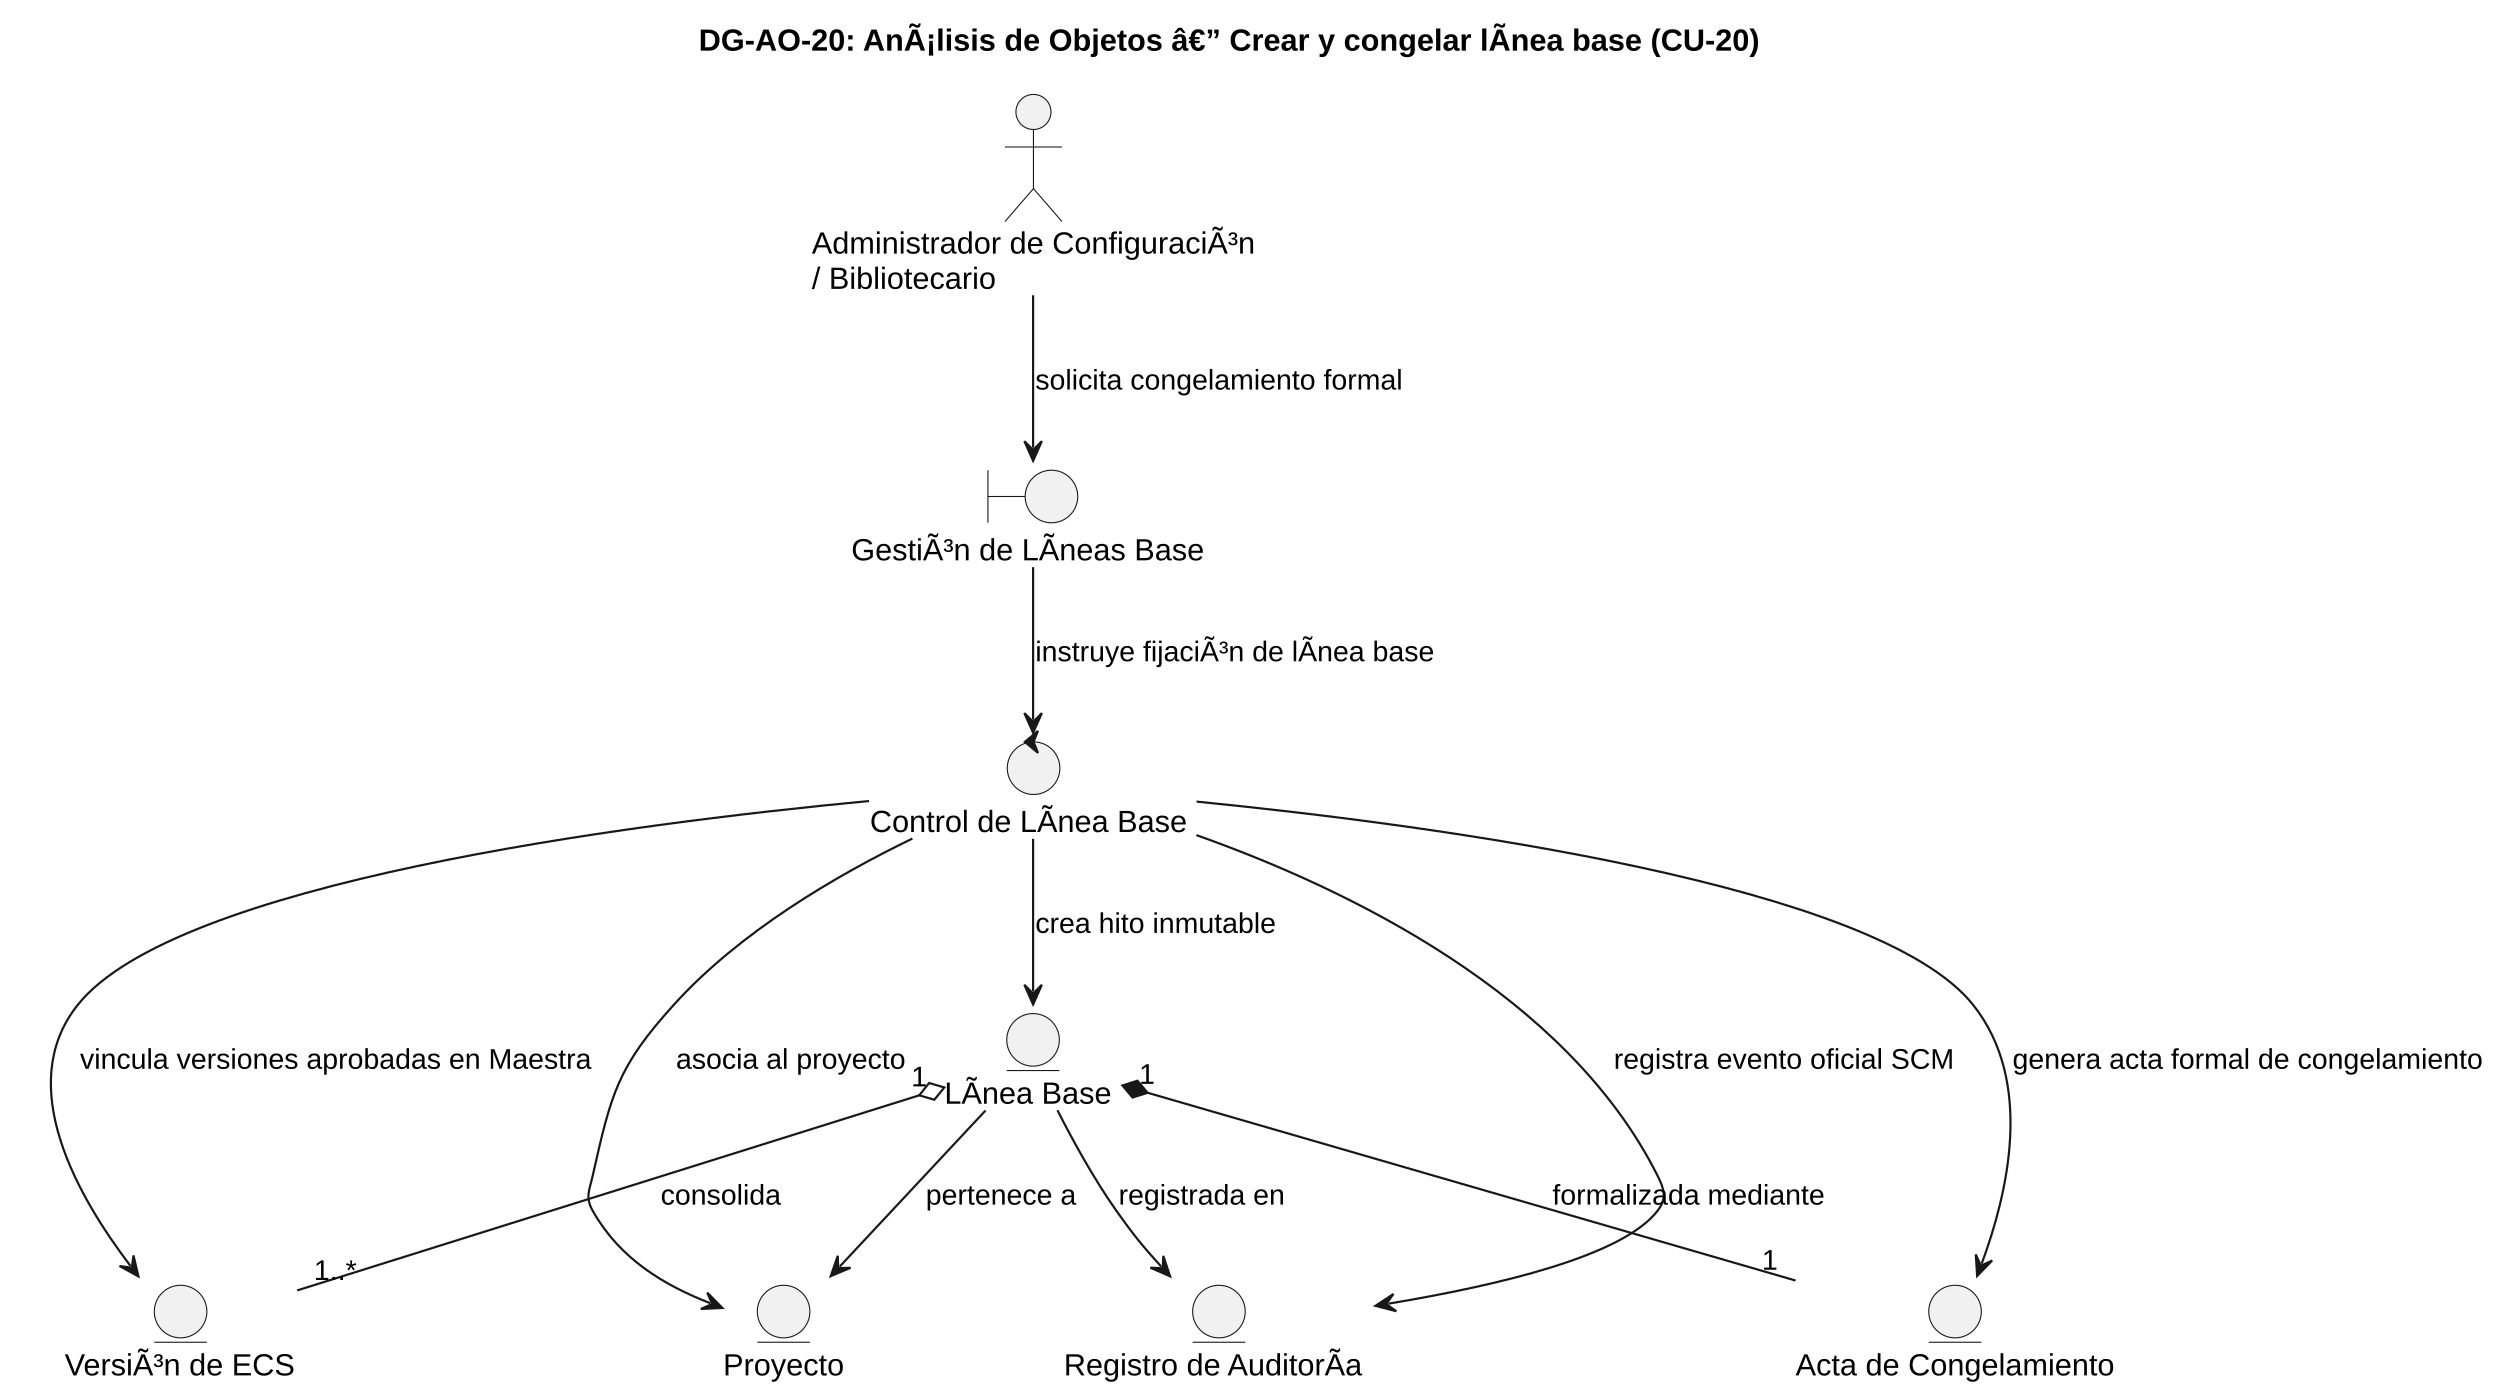
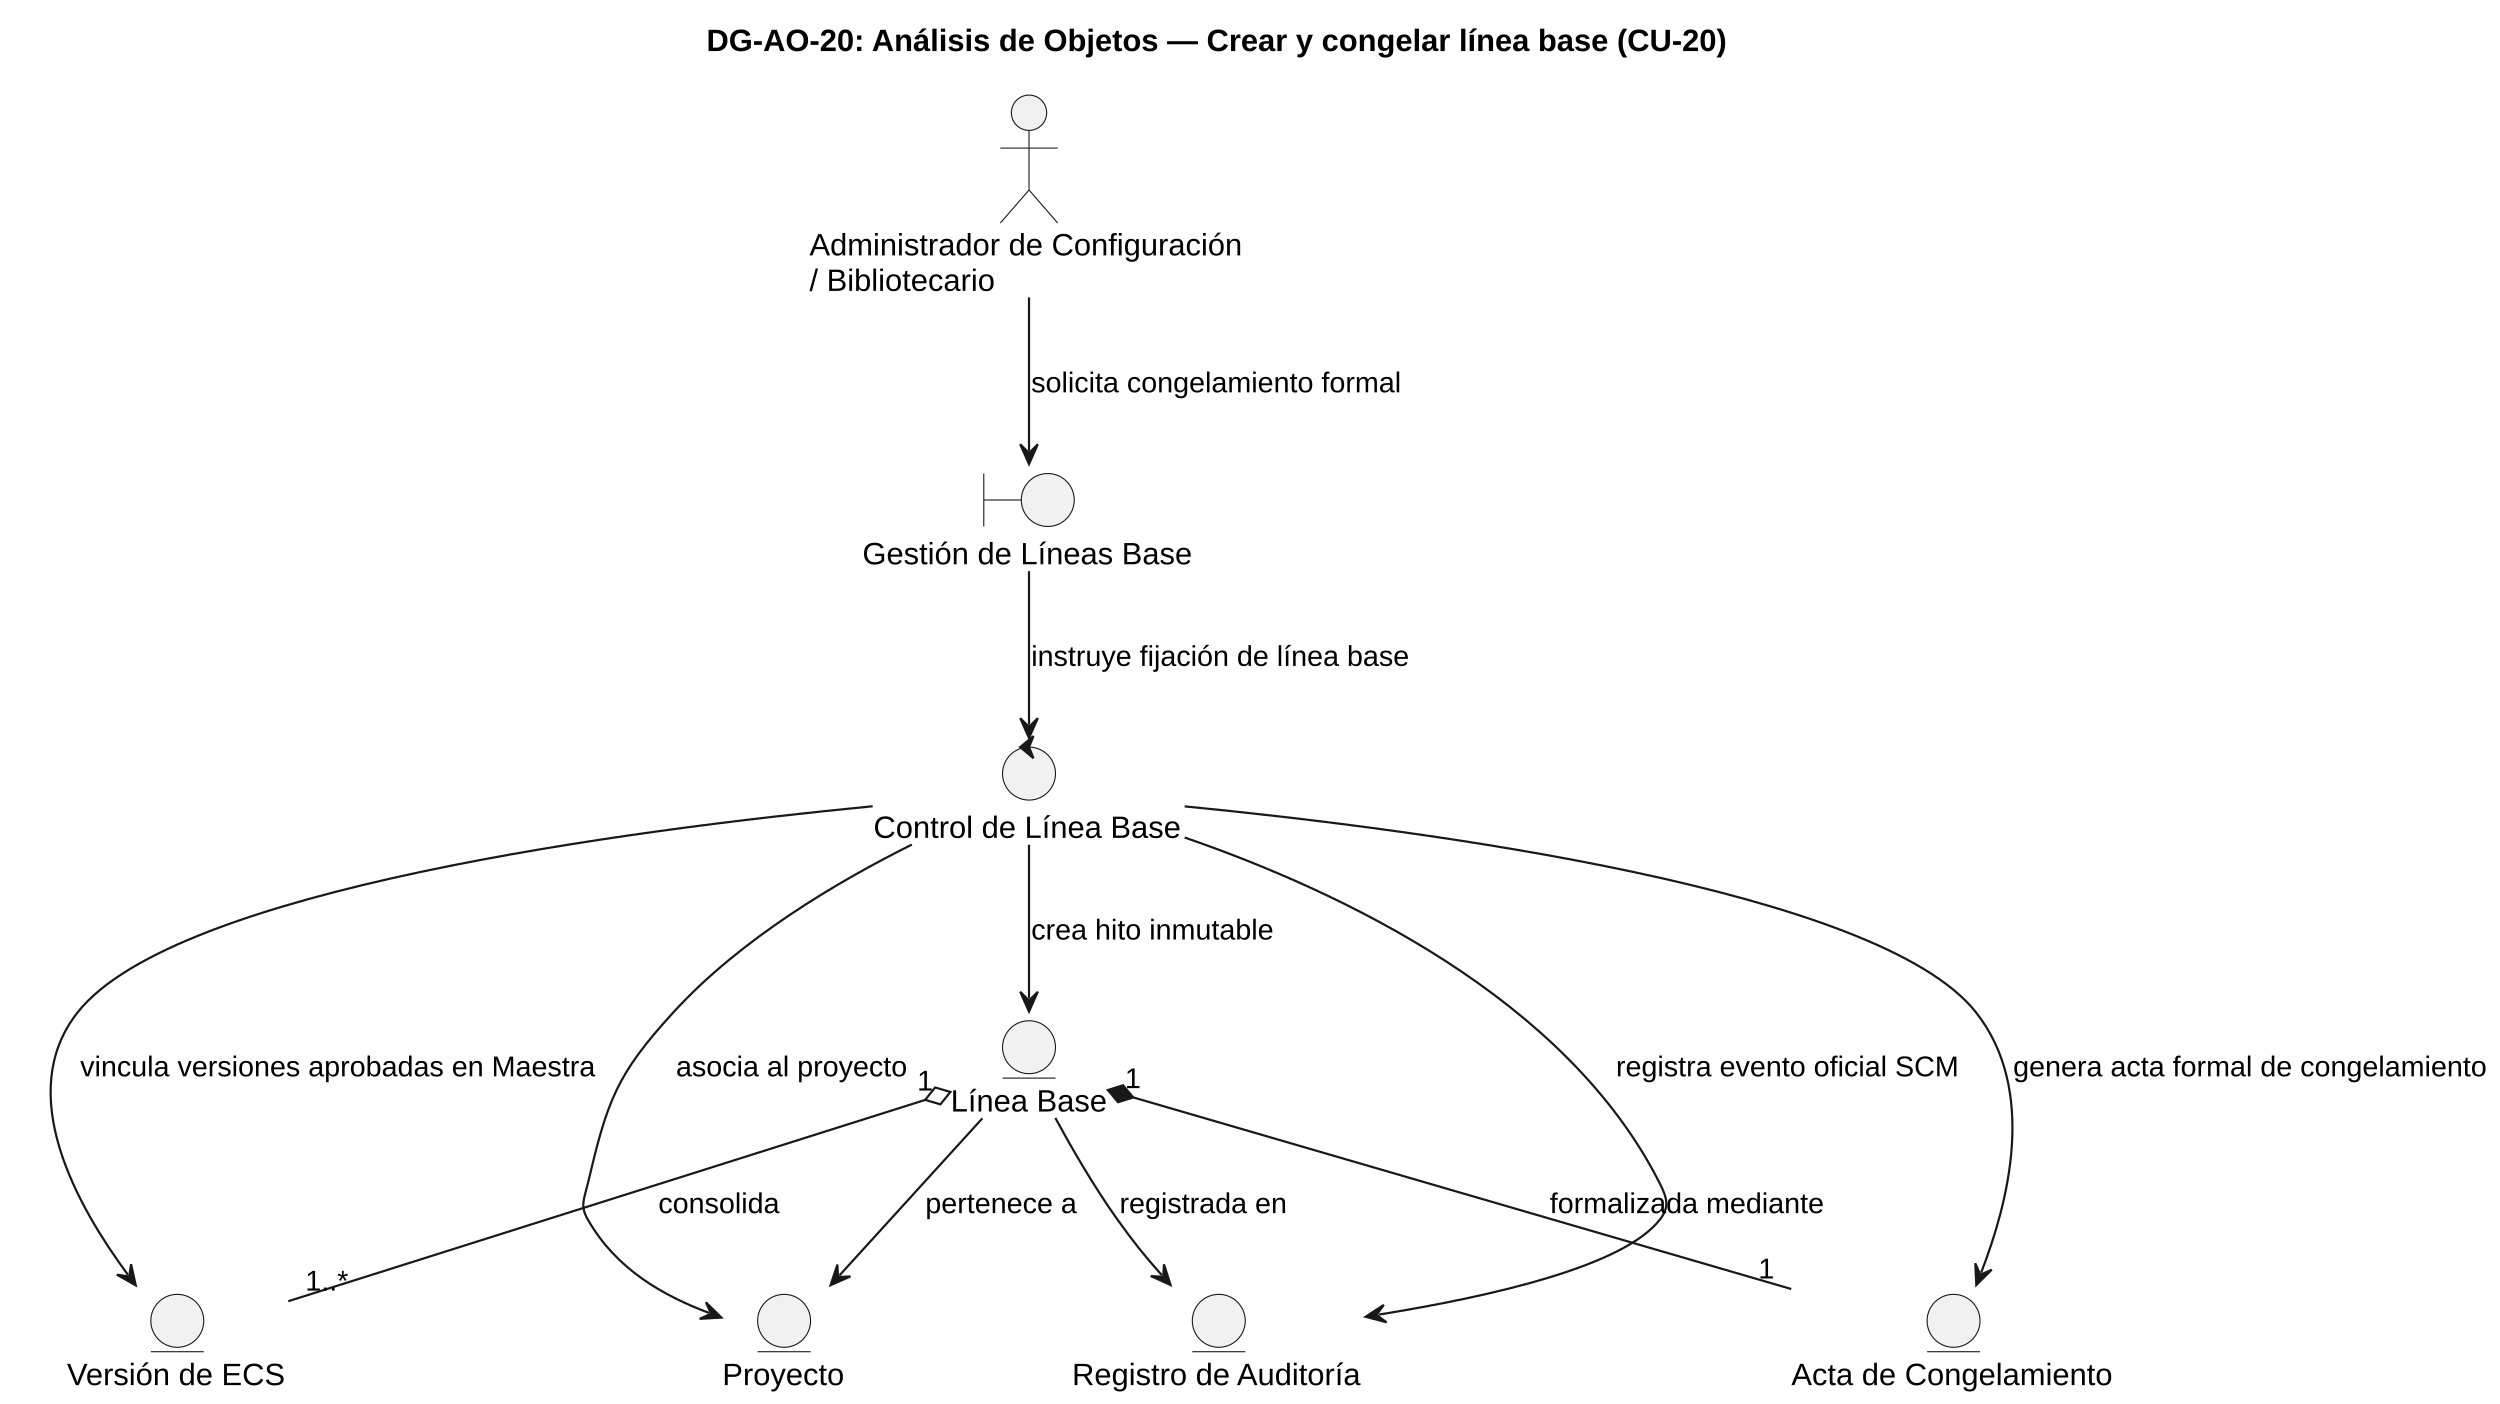
- <svg xmlns="http://www.w3.org/2000/svg" contentStyleType="text/css" height="636px" preserveAspectRatio="none" style="width:1141px;height:636px;background:#FFFFFF;" version="1.1" viewBox="0 0 1141 636" width="1141px" zoomAndPan="magnify">
+ <svg xmlns="http://www.w3.org/2000/svg" contentStyleType="text/css" height="636px" preserveAspectRatio="none" style="width:1133px;height:636px;background:#FFFFFF;" version="1.1" viewBox="0 0 1133 636" width="1133px" zoomAndPan="magnify">
  <defs />
  <g>
-     <text fill="#000000" font-family="Arial" font-size="14" font-weight="bold" lengthAdjust="spacing" textLength="489.351" x="318.896" y="23.132">DG-AO-20: AnÃ¡lisis de Objetos â€” Crear y congelar lÃ­nea base (CU-20)</text>
+     <text fill="#000000" font-family="Arial" font-size="14" font-weight="bold" lengthAdjust="spacing" textLength="479" x="320.175" y="23.132">DG-AO-20: Análisis de Objetos — Crear y congelar línea base (CU-20)</text>
    <g id="elem_ACT">
-       <ellipse cx="471.668" cy="51.099" fill="#F1F1F1" rx="8" ry="8" style="stroke:#181818;stroke-width:0.5;" />
-       <path d="M471.668,59.099 L471.668,86.099 M458.668,67.099 L484.668,67.099 M471.668,86.099 L458.668,101.099 M471.668,86.099 L484.668,101.099 " fill="none" style="stroke:#181818;stroke-width:0.5;" />
-       <text fill="#000000" font-family="Arial" font-size="14" lengthAdjust="spacing" textLength="202.316" x="370.51" y="115.731">Administrador de ConfiguraciÃ³n</text>
-       <text fill="#000000" font-family="Arial" font-size="14" lengthAdjust="spacing" textLength="84.041" x="370.51" y="131.829">/ Bibliotecario</text>
+       <ellipse cx="466.35" cy="51.099" fill="#F1F1F1" rx="8" ry="8" style="stroke:#181818;stroke-width:0.5;" />
+       <path d="M466.35,59.099 L466.35,86.099 M453.35,67.099 L479.35,67.099 M466.35,86.099 L453.35,101.099 M466.35,86.099 L479.35,101.099 " fill="none" style="stroke:#181818;stroke-width:0.5;" />
+       <text fill="#000000" font-family="Arial" font-size="14" lengthAdjust="spacing" textLength="199" x="366.85" y="115.731">Administrador de Configuración</text>
+       <text fill="#000000" font-family="Arial" font-size="14" lengthAdjust="spacing" textLength="85" x="366.85" y="131.829">/ Bibliotecario</text>
    </g>
    <g id="elem_B">
-       <path d="M450.889,214.599 L450.889,238.599 M450.889,226.599 L467.889,226.599 " fill="none" style="stroke:#181818;stroke-width:0.5;" />
-       <ellipse cx="479.889" cy="226.599" fill="#F1F1F1" rx="12" ry="12" style="stroke:#181818;stroke-width:0.5;" />
-       <text fill="#000000" font-family="Arial" font-size="14" lengthAdjust="spacing" textLength="165.758" x="388.51" y="255.731">GestiÃ³n de LÃ­neas Base</text>
+       <path d="M445.85,214.599 L445.85,238.599 M445.85,226.599 L462.85,226.599 " fill="none" style="stroke:#181818;stroke-width:0.5;" />
+       <ellipse cx="474.85" cy="226.599" fill="#F1F1F1" rx="12" ry="12" style="stroke:#181818;stroke-width:0.5;" />
+       <text fill="#000000" font-family="Arial" font-size="14" lengthAdjust="spacing" textLength="151" x="390.85" y="255.731">Gestión de Líneas Base</text>
    </g>
    <g id="elem_C">
-       <ellipse cx="471.723" cy="350.599" fill="#F1F1F1" rx="12" ry="12" style="stroke:#181818;stroke-width:0.5;" />
-       <polygon fill="#181818" points="467.723,338.599,473.723,333.599,471.723,338.599,473.723,343.599,467.723,338.599" style="stroke:#181818;stroke-width:1.0;" />
-       <text fill="#000000" font-family="Arial" font-size="14" lengthAdjust="spacing" textLength="149.427" x="397.01" y="379.731">Control de LÃ­nea Base</text>
+       <ellipse cx="466.35" cy="350.599" fill="#F1F1F1" rx="12" ry="12" style="stroke:#181818;stroke-width:0.5;" />
+       <polygon fill="#181818" points="462.35,338.599,468.35,333.599,466.35,338.599,468.35,343.599,462.35,338.599" style="stroke:#181818;stroke-width:1.0;" />
+       <text fill="#000000" font-family="Arial" font-size="14" lengthAdjust="spacing" textLength="141" x="395.85" y="379.731">Control de Línea Base</text>
    </g>
    <g id="elem_E_LB">
-       <ellipse cx="471.482" cy="474.599" fill="#F1F1F1" rx="12" ry="12" style="stroke:#181818;stroke-width:0.5;" />
-       <line style="stroke:#181818;stroke-width:0.5;" x1="459.482" x2="483.482" y1="488.599" y2="488.599" />
-       <text fill="#000000" font-family="Arial" font-size="14" lengthAdjust="spacing" textLength="80.944" x="431.01" y="503.731">LÃ­nea Base</text>
+       <ellipse cx="466.35" cy="474.599" fill="#F1F1F1" rx="12" ry="12" style="stroke:#181818;stroke-width:0.5;" />
+       <line style="stroke:#181818;stroke-width:0.5;" x1="454.35" x2="478.35" y1="488.599" y2="488.599" />
+       <text fill="#000000" font-family="Arial" font-size="14" lengthAdjust="spacing" textLength="71" x="430.85" y="503.731">Línea Base</text>
    </g>
    <g id="elem_E_PROY">
-       <ellipse cx="357.634" cy="598.599" fill="#F1F1F1" rx="12" ry="12" style="stroke:#181818;stroke-width:0.5;" />
-       <line style="stroke:#181818;stroke-width:0.5;" x1="345.634" x2="369.634" y1="612.599" y2="612.599" />
-       <text fill="#000000" font-family="Arial" font-size="14" lengthAdjust="spacing" textLength="55.248" x="330.01" y="627.731">Proyecto</text>
+       <ellipse cx="355.35" cy="598.599" fill="#F1F1F1" rx="12" ry="12" style="stroke:#181818;stroke-width:0.5;" />
+       <line style="stroke:#181818;stroke-width:0.5;" x1="343.35" x2="367.35" y1="612.599" y2="612.599" />
+       <text fill="#000000" font-family="Arial" font-size="14" lengthAdjust="spacing" textLength="56" x="327.35" y="627.731">Proyecto</text>
    </g>
    <g id="elem_E_VER">
-       <ellipse cx="82.42" cy="598.599" fill="#F1F1F1" rx="12" ry="12" style="stroke:#181818;stroke-width:0.5;" />
-       <line style="stroke:#181818;stroke-width:0.5;" x1="70.42" x2="94.42" y1="612.599" y2="612.599" />
-       <text fill="#000000" font-family="Arial" font-size="14" lengthAdjust="spacing" textLength="105.82" x="29.51" y="627.731">VersiÃ³n de ECS</text>
+       <ellipse cx="80.35" cy="598.599" fill="#F1F1F1" rx="12" ry="12" style="stroke:#181818;stroke-width:0.5;" />
+       <line style="stroke:#181818;stroke-width:0.5;" x1="68.35" x2="92.35" y1="612.599" y2="612.599" />
+       <text fill="#000000" font-family="Arial" font-size="14" lengthAdjust="spacing" textLength="100" x="30.35" y="627.731">Versión de ECS</text>
    </g>
    <g id="elem_E_ACTA">
-       <ellipse cx="892.279" cy="598.599" fill="#F1F1F1" rx="12" ry="12" style="stroke:#181818;stroke-width:0.5;" />
-       <line style="stroke:#181818;stroke-width:0.5;" x1="880.279" x2="904.279" y1="612.599" y2="612.599" />
-       <text fill="#000000" font-family="Arial" font-size="14" lengthAdjust="spacing" textLength="145.537" x="819.51" y="627.731">Acta de Congelamiento</text>
+       <ellipse cx="885.35" cy="598.599" fill="#F1F1F1" rx="12" ry="12" style="stroke:#181818;stroke-width:0.5;" />
+       <line style="stroke:#181818;stroke-width:0.5;" x1="873.35" x2="897.35" y1="612.599" y2="612.599" />
+       <text fill="#000000" font-family="Arial" font-size="14" lengthAdjust="spacing" textLength="147" x="811.85" y="627.731">Acta de Congelamiento</text>
    </g>
    <g id="elem_E_AUD">
-       <ellipse cx="556.323" cy="598.599" fill="#F1F1F1" rx="12" ry="12" style="stroke:#181818;stroke-width:0.5;" />
-       <line style="stroke:#181818;stroke-width:0.5;" x1="544.323" x2="568.323" y1="612.599" y2="612.599" />
-       <text fill="#000000" font-family="Arial" font-size="14" lengthAdjust="spacing" textLength="141.627" x="485.51" y="627.731">Registro de AuditorÃ­a</text>
+       <ellipse cx="552.35" cy="598.599" fill="#F1F1F1" rx="12" ry="12" style="stroke:#181818;stroke-width:0.5;" />
+       <line style="stroke:#181818;stroke-width:0.5;" x1="540.35" x2="564.35" y1="612.599" y2="612.599" />
+       <text fill="#000000" font-family="Arial" font-size="14" lengthAdjust="spacing" textLength="133" x="485.85" y="627.731">Registro de Auditoría</text>
    </g>
    <g id="link_ACT_B">
-       <path d="M471.51,134.769 C471.51,159.839 471.51,183.979 471.51,204.329 " fill="none" id="ACT-to-B" style="stroke:#181818;stroke-width:1.0;" />
-       <polygon fill="#181818" points="471.51,210.329,475.51,201.329,471.51,205.329,467.51,201.329,471.51,210.329" style="stroke:#181818;stroke-width:1.0;" />
-       <text fill="#000000" font-family="Arial" font-size="13" lengthAdjust="spacing" textLength="167.635" x="472.51" y="177.792">solicita congelamiento formal</text>
+       <path d="M466.35,134.769 C466.35,159.839 466.35,183.979 466.35,204.329 " fill="none" id="ACT-to-B" style="stroke:#181818;stroke-width:1.0;" />
+       <polygon fill="#181818" points="466.35,210.329,470.35,201.329,466.35,205.329,462.35,201.329,466.35,210.329" style="stroke:#181818;stroke-width:1.0;" />
+       <text fill="#000000" font-family="Arial" font-size="13" lengthAdjust="spacing" textLength="168" x="467.35" y="177.792">solicita congelamiento formal</text>
    </g>
    <g id="link_B_C">
-       <path d="M471.51,258.829 C471.51,280.539 471.51,306.769 471.51,328.449 " fill="none" id="B-to-C" style="stroke:#181818;stroke-width:1.0;" />
-       <polygon fill="#181818" points="471.51,334.449,475.51,325.449,471.51,329.449,467.51,325.449,471.51,334.449" style="stroke:#181818;stroke-width:1.0;" />
-       <text fill="#000000" font-family="Arial" font-size="13" lengthAdjust="spacing" textLength="186.431" x="472.51" y="301.793">instruye fijaciÃ³n de lÃ­nea base</text>
+       <path d="M466.35,258.829 C466.35,280.539 466.35,306.769 466.35,328.449 " fill="none" id="B-to-C" style="stroke:#181818;stroke-width:1.0;" />
+       <polygon fill="#181818" points="466.35,334.449,470.35,325.449,466.35,329.449,462.35,325.449,466.35,334.449" style="stroke:#181818;stroke-width:1.0;" />
+       <text fill="#000000" font-family="Arial" font-size="13" lengthAdjust="spacing" textLength="171" x="467.35" y="301.793">instruye fijación de línea base</text>
    </g>
    <g id="link_C_E_LB">
-       <path d="M471.51,382.829 C471.51,404.539 471.51,430.769 471.51,452.449 " fill="none" id="C-to-E_LB" style="stroke:#181818;stroke-width:1.0;" />
-       <polygon fill="#181818" points="471.51,458.449,475.51,449.449,471.51,453.449,467.51,449.449,471.51,458.449" style="stroke:#181818;stroke-width:1.0;" />
-       <text fill="#000000" font-family="Arial" font-size="13" lengthAdjust="spacing" textLength="109.84" x="472.51" y="425.793">crea hito inmutable</text>
+       <path d="M466.35,382.829 C466.35,404.539 466.35,430.769 466.35,452.449 " fill="none" id="C-to-E_LB" style="stroke:#181818;stroke-width:1.0;" />
+       <polygon fill="#181818" points="466.35,458.449,470.35,449.449,466.35,453.449,462.35,449.449,466.35,458.449" style="stroke:#181818;stroke-width:1.0;" />
+       <text fill="#000000" font-family="Arial" font-size="13" lengthAdjust="spacing" textLength="110" x="467.35" y="425.793">crea hito inmutable</text>
    </g>
    <g id="link_C_E_PROY">
-       <path d="M416.41,382.729 C381.59,399.589 337.63,425.299 307.51,458.599 C281.77,487.059 278.94,499.169 270.51,536.599 C268.95,543.539 267.03,546.399 270.51,552.599 C283.07,574.959 303.721,586.805 324.121,594.775 " fill="none" id="C-to-E_PROY" style="stroke:#181818;stroke-width:1.0;" />
-       <polygon fill="#181818" points="329.71,596.959,322.783,589.958,325.053,595.139,319.872,597.409,329.71,596.959" style="stroke:#181818;stroke-width:1.0;" />
-       <text fill="#000000" font-family="Arial" font-size="13" lengthAdjust="spacing" textLength="104.781" x="308.51" y="487.793">asocia al proyecto</text>
+       <path d="M413.25,382.769 C379.04,399.809 335.49,425.689 305.35,458.599 C279.17,487.179 275.25,498.879 266.35,536.599 C264.71,543.519 262.83,546.419 266.35,552.599 C279.23,575.269 300.456,587.141 321.316,595.011 " fill="none" id="C-to-E_PROY" style="stroke:#181818;stroke-width:1.0;" />
+       <polygon fill="#181818" points="326.93,597.129,319.921,590.209,322.252,595.364,317.097,597.694,326.93,597.129" style="stroke:#181818;stroke-width:1.0;" />
+       <text fill="#000000" font-family="Arial" font-size="13" lengthAdjust="spacing" textLength="106" x="306.35" y="487.793">asocia al proyecto</text>
    </g>
    <g id="link_C_E_VER">
-       <path d="M396.64,365.579 C284.14,376.279 79.88,403.019 35.51,458.599 C6,495.559 35.889,546.652 59.559,577.792 " fill="none" id="C-to-E_VER" style="stroke:#181818;stroke-width:1.0;" />
-       <polygon fill="#181818" points="63.19,582.569,60.928,572.983,60.164,578.588,54.559,577.824,63.19,582.569" style="stroke:#181818;stroke-width:1.0;" />
-       <text fill="#000000" font-family="Arial" font-size="13" lengthAdjust="spacing" textLength="233.41" x="36.51" y="487.793">vincula versiones aprobadas en Maestra</text>
+       <path d="M395.49,365.399 C284.97,376.079 79.59,403.049 35.35,458.599 C6,495.449 34.946,546.532 57.966,577.712 " fill="none" id="C-to-E_VER" style="stroke:#181818;stroke-width:1.0;" />
+       <polygon fill="#181818" points="61.53,582.539,59.402,572.922,58.56,578.516,52.966,577.674,61.53,582.539" style="stroke:#181818;stroke-width:1.0;" />
+       <text fill="#000000" font-family="Arial" font-size="13" lengthAdjust="spacing" textLength="230" x="36.35" y="487.793">vincula versiones aprobadas en Maestra</text>
    </g>
    <g id="link_C_E_ACTA">
-       <path d="M546.1,365.849 C657.01,376.869 857.03,403.939 900.51,458.599 C928.67,493.999 916.151,545.091 904.451,576.731 " fill="none" id="C-to-E_ACTA" style="stroke:#181818;stroke-width:1.0;" />
-       <polygon fill="#181818" points="902.37,582.359,909.243,575.305,904.104,577.669,901.74,572.53,902.37,582.359" style="stroke:#181818;stroke-width:1.0;" />
-       <text fill="#000000" font-family="Arial" font-size="13" lengthAdjust="spacing" textLength="214.633" x="918.51" y="487.793">genera acta formal de congelamiento</text>
+       <path d="M536.88,365.449 C646.89,376.209 851.33,403.269 895.35,458.599 C923.53,494.029 910.133,545.146 897.843,576.776 " fill="none" id="C-to-E_ACTA" style="stroke:#181818;stroke-width:1.0;" />
+       <polygon fill="#181818" points="895.67,582.369,902.658,575.428,897.481,577.708,895.201,572.531,895.67,582.369" style="stroke:#181818;stroke-width:1.0;" />
+       <text fill="#000000" font-family="Arial" font-size="13" lengthAdjust="spacing" textLength="213" x="912.35" y="487.793">genera acta formal de congelamiento</text>
    </g>
    <g id="link_C_E_AUD">
-       <path d="M546.04,381.149 C615.75,405.879 715.14,454.069 756.51,536.599 C759.7,542.959 760.85,546.959 756.51,552.599 C740.63,573.239 684.488,586.51 633.668,595 " fill="none" id="C-to-E_AUD" style="stroke:#181818;stroke-width:1.0;" />
-       <polygon fill="#181818" points="627.75,595.989,637.286,598.451,632.682,595.165,635.968,590.56,627.75,595.989" style="stroke:#181818;stroke-width:1.0;" />
-       <text fill="#000000" font-family="Arial" font-size="13" lengthAdjust="spacing" textLength="155.34" x="736.51" y="487.793">registra evento oficial SCM</text>
+       <path d="M536.89,379.569 C607.01,403.759 710.02,452.159 752.35,536.599 C755.53,542.959 756.68,546.959 752.35,552.599 C735.97,573.879 676.433,587.417 624.812,595.797 " fill="none" id="C-to-E_AUD" style="stroke:#181818;stroke-width:1.0;" />
+       <polygon fill="#181818" points="618.89,596.759,628.415,599.265,623.825,595.957,627.133,591.368,618.89,596.759" style="stroke:#181818;stroke-width:1.0;" />
+       <text fill="#000000" font-family="Arial" font-size="13" lengthAdjust="spacing" textLength="154" x="732.35" y="487.793">registra evento oficial SCM</text>
    </g>
    <g id="link_E_LB_E_PROY">
-       <path d="M449.8,506.829 C429.51,528.539 403.497,556.385 383.237,578.065 " fill="none" id="E_LB-to-E_PROY" style="stroke:#181818;stroke-width:1.0;" />
-       <polygon fill="#181818" points="379.14,582.449,388.207,578.604,382.554,578.795,382.363,573.142,379.14,582.449" style="stroke:#181818;stroke-width:1.0;" />
-       <text fill="#000000" font-family="Arial" font-size="13" lengthAdjust="spacing" textLength="68.663" x="422.51" y="549.793">pertenece a</text>
+       <path d="M445.21,506.829 C425.46,528.539 400.167,556.33 380.447,578.01 " fill="none" id="E_LB-to-E_PROY" style="stroke:#181818;stroke-width:1.0;" />
+       <polygon fill="#181818" points="376.41,582.449,385.425,578.482,379.774,578.75,379.507,573.099,376.41,582.449" style="stroke:#181818;stroke-width:1.0;" />
+       <text fill="#000000" font-family="Arial" font-size="13" lengthAdjust="spacing" textLength="68" x="419.35" y="549.793">pertenece a</text>
    </g>
    <g id="link_E_LB_E_VER">
-       <path d="M419.53,499.9 C348.79,522.09 214.3,564.269 135.6,588.949 " fill="none" id="E_LB-backto-E_VER" style="stroke:#181818;stroke-width:1.0;" />
-       <polygon fill="none" points="430.98,496.309,424.058,494.288,419.53,499.9,426.452,501.921,430.98,496.309" style="stroke:#181818;stroke-width:1.0;" />
-       <text fill="#000000" font-family="Arial" font-size="13" lengthAdjust="spacing" textLength="54.926" x="301.51" y="549.793">consolida</text>
-       <text fill="#000000" font-family="Arial" font-size="13" lengthAdjust="spacing" textLength="7.23" x="415.888" y="495.818">1</text>
-       <text fill="#000000" font-family="Arial" font-size="13" lengthAdjust="spacing" textLength="19.513" x="143.27" y="584.19">1..*</text>
+       <path d="M419.278,498.476 C350.318,520.276 209.85,564.669 130.64,589.709 " fill="none" id="E_LB-backto-E_VER" style="stroke:#181818;stroke-width:1.0;" />
+       <polygon fill="none" points="430.72,494.859,423.793,492.853,419.278,498.476,426.205,500.481,430.72,494.859" style="stroke:#181818;stroke-width:1.0;" />
+       <text fill="#000000" font-family="Arial" font-size="13" lengthAdjust="spacing" textLength="55" x="298.35" y="549.793">consolida</text>
+       <text fill="#000000" font-family="Arial" font-size="13" lengthAdjust="spacing" textLength="7" x="415.649" y="494.225">1</text>
+       <text fill="#000000" font-family="Arial" font-size="13" lengthAdjust="spacing" textLength="20" x="138.365" y="584.896">1..*</text>
    </g>
    <g id="link_E_LB_E_ACTA">
-       <path d="M523.786,498.748 C594.776,519.318 730.5,558.649 819.48,584.439 " fill="none" id="E_LB-backto-E_ACTA" style="stroke:#181818;stroke-width:1.0;" />
-       <polygon fill="#181818" points="512.26,495.409,516.91,500.921,523.786,498.748,519.136,493.236,512.26,495.409" style="stroke:#181818;stroke-width:1.0;" />
-       <text fill="#000000" font-family="Arial" font-size="13" lengthAdjust="spacing" textLength="124.287" x="708.51" y="549.793">formalizada mediante</text>
-       <text fill="#000000" font-family="Arial" font-size="13" lengthAdjust="spacing" textLength="7.23" x="519.89" y="494.674">1</text>
-       <text fill="#000000" font-family="Arial" font-size="13" lengthAdjust="spacing" textLength="7.23" x="804.147" y="579.49">1</text>
+       <path d="M513.591,497.354 C581.961,517.264 721.07,557.769 811.8,584.189 " fill="none" id="E_LB-backto-E_ACTA" style="stroke:#181818;stroke-width:1.0;" />
+       <polygon fill="#181818" points="502.07,493.999,506.712,499.517,513.591,497.354,508.949,491.836,502.07,493.999" style="stroke:#181818;stroke-width:1.0;" />
+       <text fill="#000000" font-family="Arial" font-size="13" lengthAdjust="spacing" textLength="123" x="702.35" y="549.793">formalizada mediante</text>
+       <text fill="#000000" font-family="Arial" font-size="13" lengthAdjust="spacing" textLength="7" x="509.791" y="493.142">1</text>
+       <text fill="#000000" font-family="Arial" font-size="13" lengthAdjust="spacing" textLength="7" x="796.854" y="579.393">1</text>
    </g>
    <g id="link_E_LB_E_AUD">
-       <path d="M482.62,506.729 C489.62,520.509 499.26,538.069 509.51,552.599 C516.81,562.949 521.807,569.115 529.997,578.096 " fill="none" id="E_LB-to-E_AUD" style="stroke:#181818;stroke-width:1.0;" />
-       <polygon fill="#181818" points="534.04,582.529,530.931,573.183,530.671,578.834,525.02,578.574,534.04,582.529" style="stroke:#181818;stroke-width:1.0;" />
-       <text fill="#000000" font-family="Arial" font-size="13" lengthAdjust="spacing" textLength="75.88" x="510.51" y="549.793">registrada en</text>
+       <path d="M478.28,506.649 C485.73,520.389 495.89,537.949 506.35,552.599 C513.64,562.809 518.521,568.906 526.521,577.896 " fill="none" id="E_LB-to-E_AUD" style="stroke:#181818;stroke-width:1.0;" />
+       <polygon fill="#181818" points="530.51,582.379,527.515,572.996,527.186,578.643,521.539,578.314,530.51,582.379" style="stroke:#181818;stroke-width:1.0;" />
+       <text fill="#000000" font-family="Arial" font-size="13" lengthAdjust="spacing" textLength="75" x="507.35" y="549.793">registrada en</text>
    </g>
  </g>
</svg>
